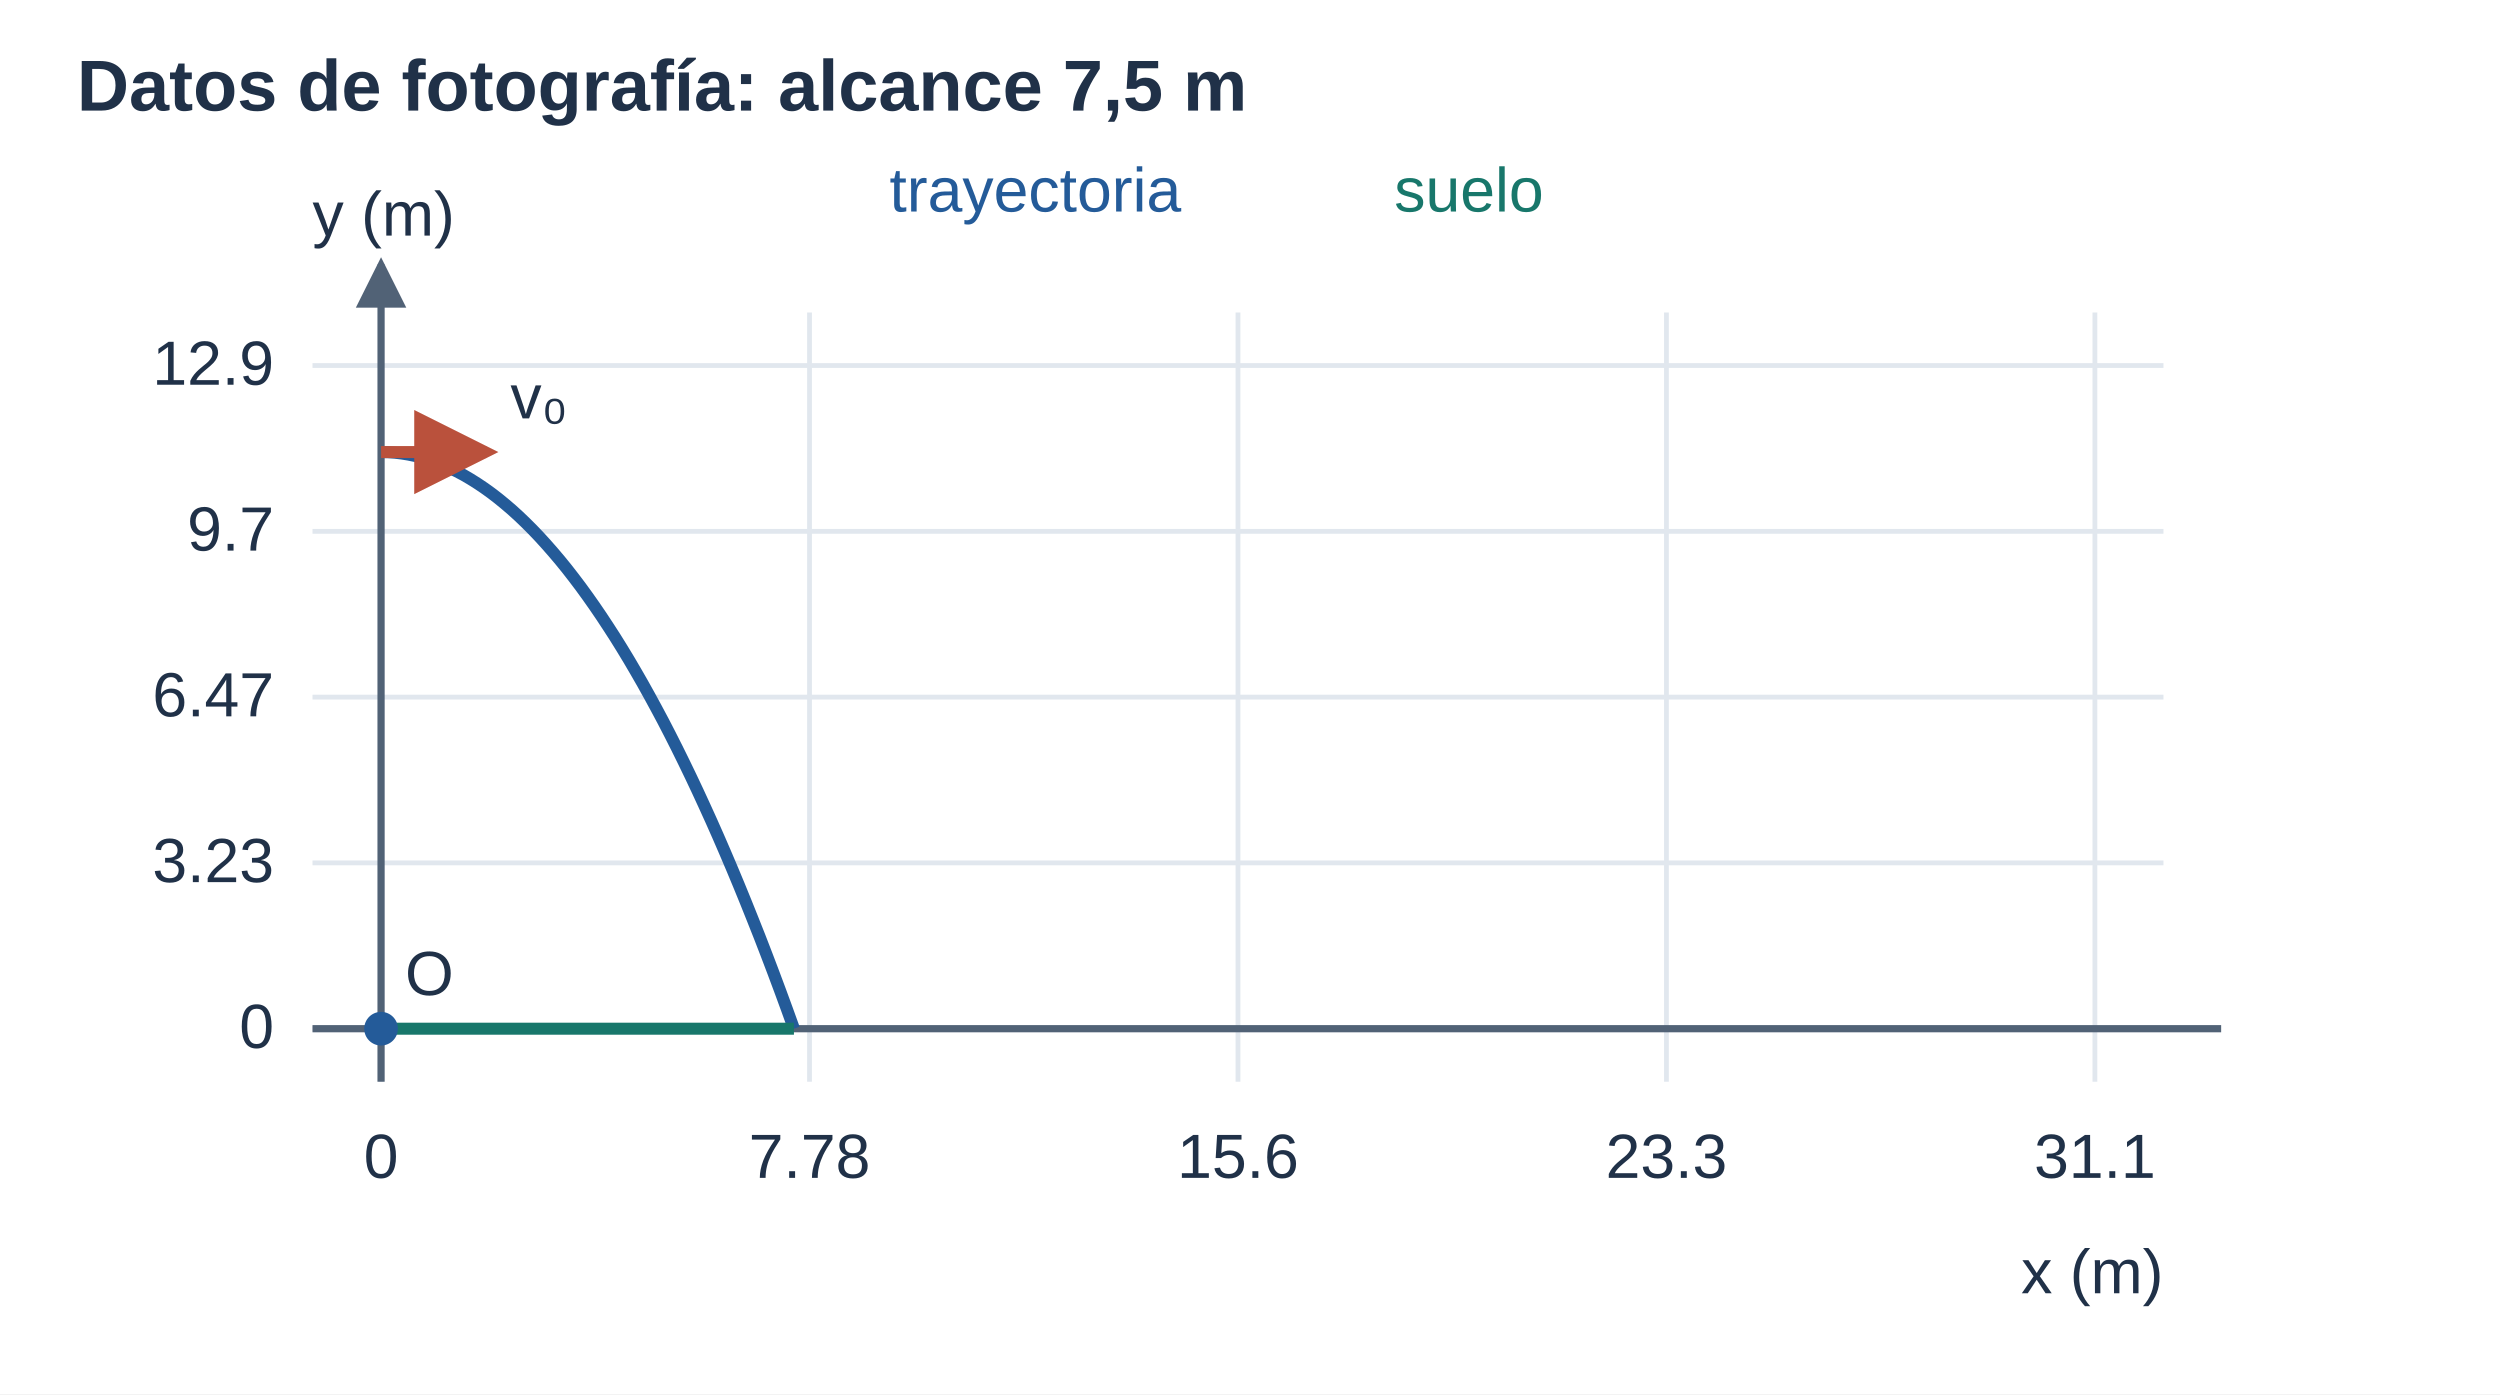
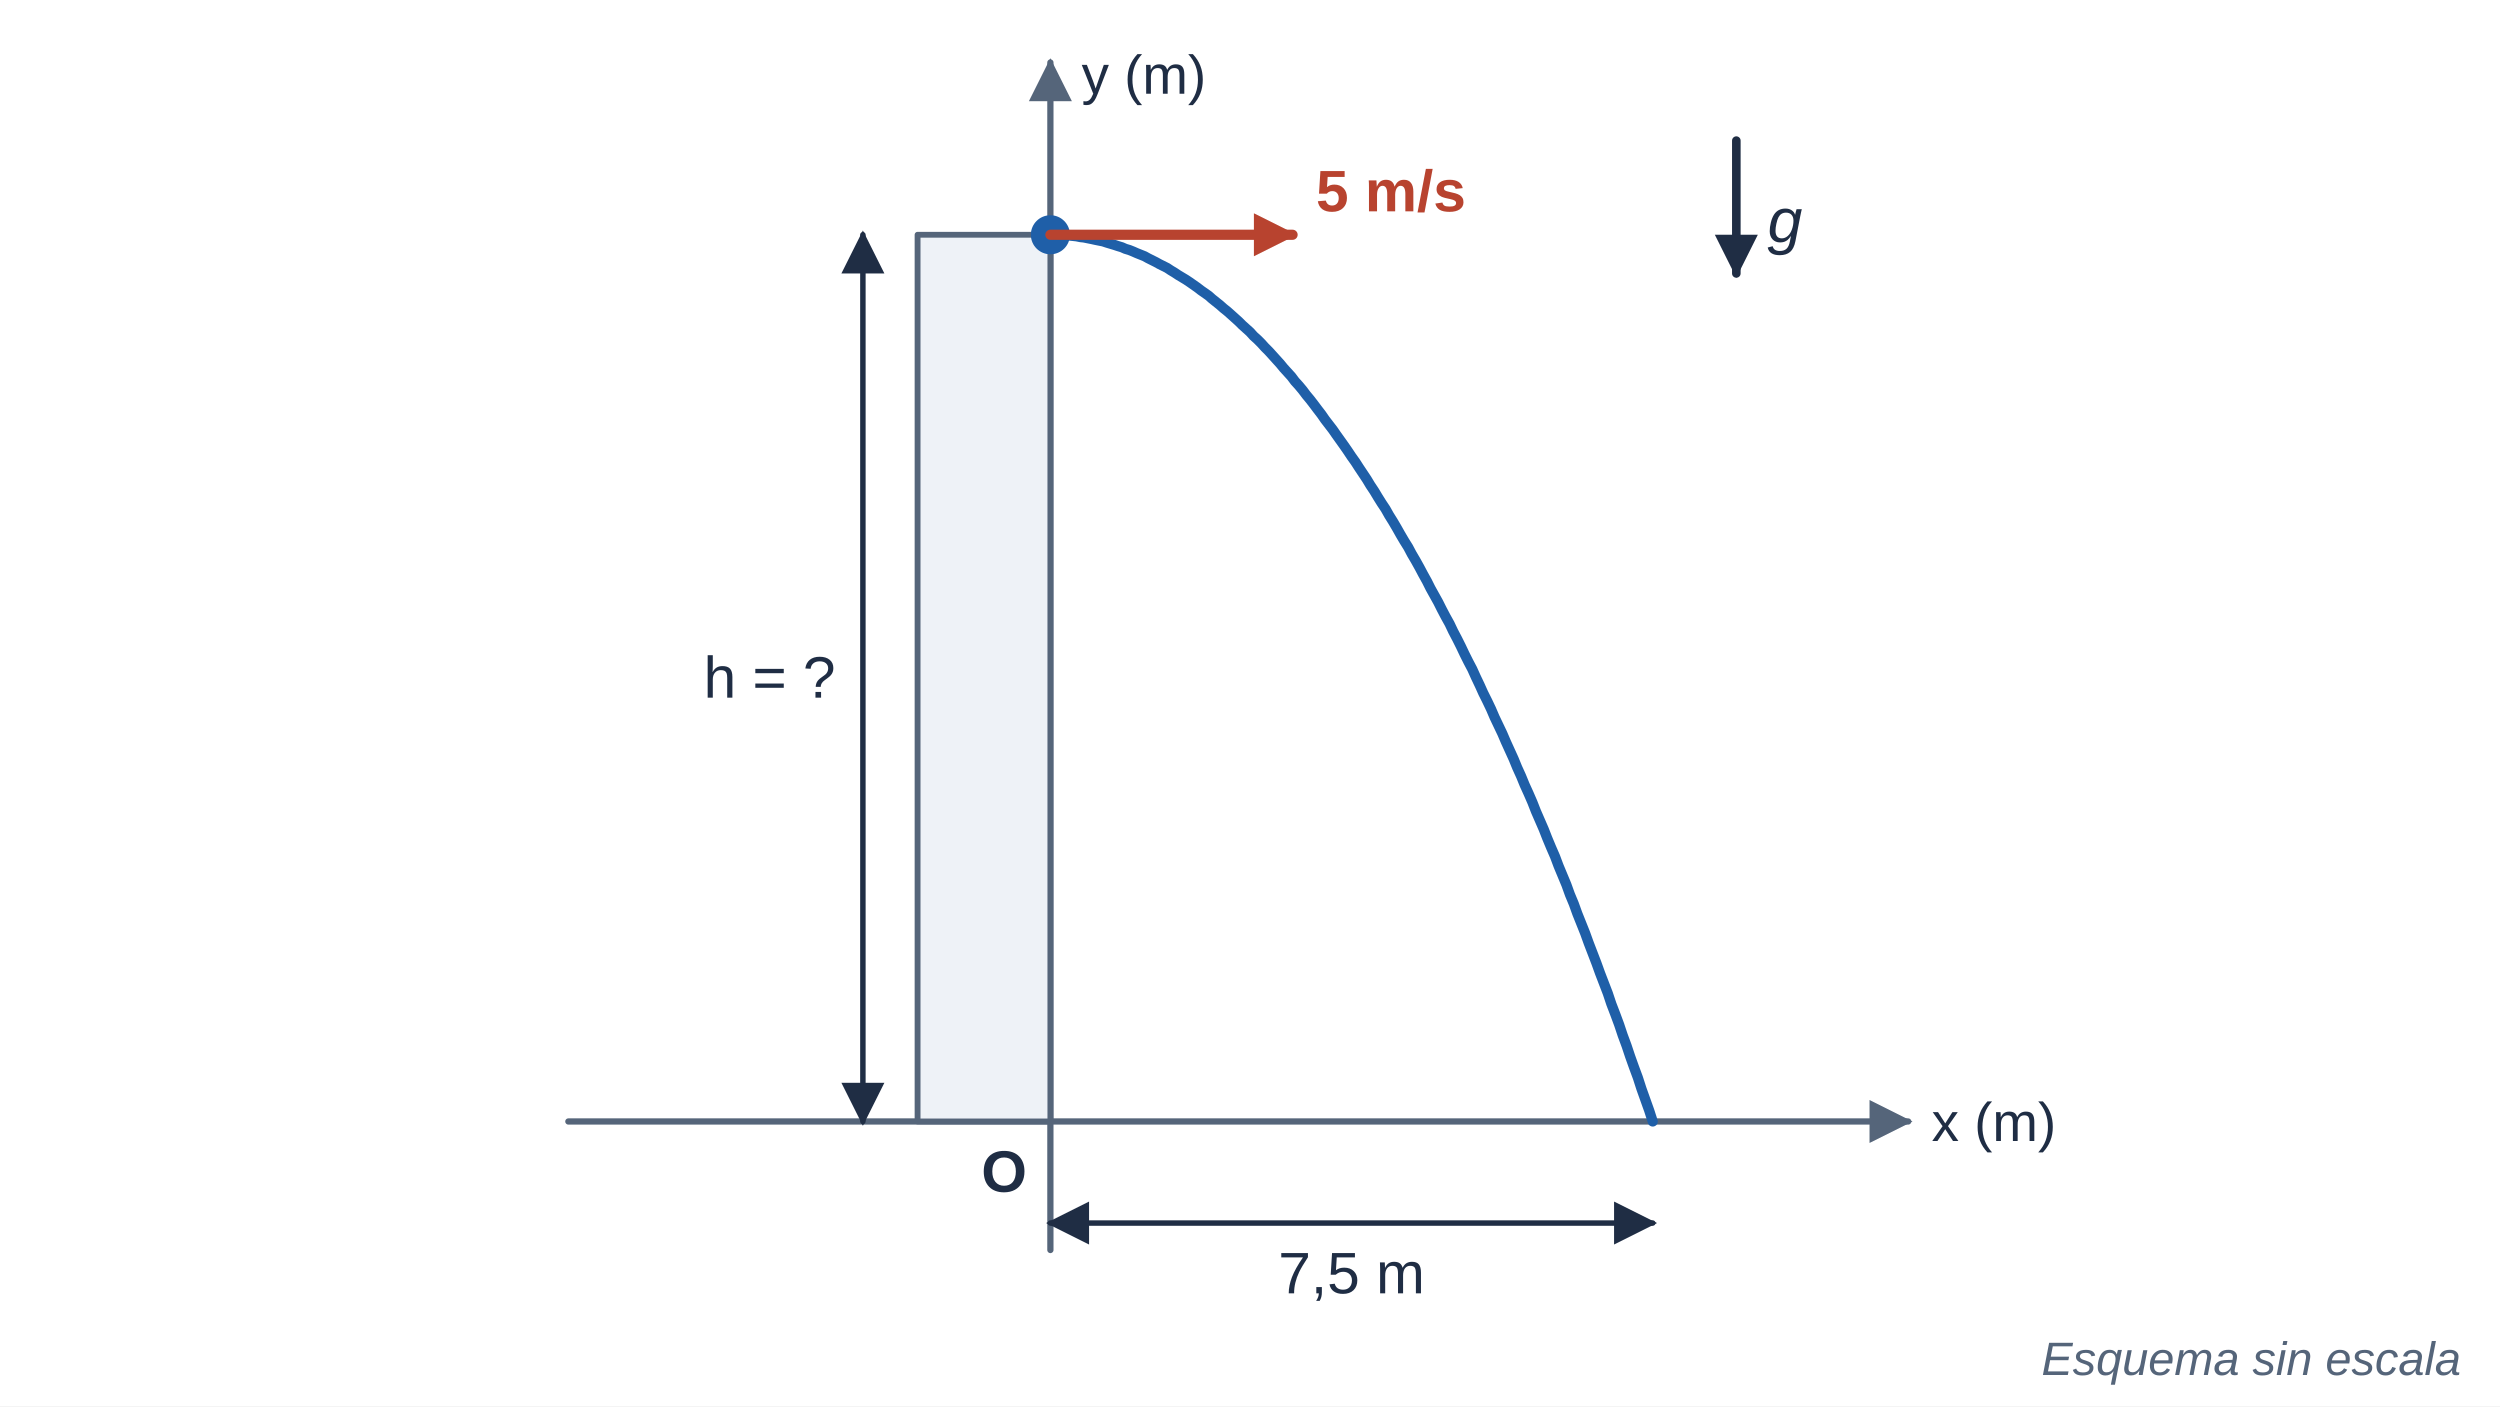
- <svg xmlns="http://www.w3.org/2000/svg" viewBox="0 0 520 290" role="img" aria-labelledby="title desc" style="max-width:100%;height:auto">
+ <svg xmlns="http://www.w3.org/2000/svg" viewBox="0 0 640 360" role="img" aria-labelledby="title desc" style="max-width:100%;height:auto">
  <defs>
-     <marker id="arrow" markerWidth="7" markerHeight="7" refX="6" refY="3.5" orient="auto-start-reverse">
-       <path d="M0 0 L7 3.5 L0 7Z" fill="context-stroke" />
+     <marker id="ah-blue" viewBox="0 0 10 10" refX="9" refY="5" markerWidth="11" markerHeight="11" markerUnits="userSpaceOnUse" orient="auto-start-reverse">
+       <path d="M0 0L10 5L0 10Z" fill="#1f5fa8" />
+     </marker>
+     <marker id="ah-red" viewBox="0 0 10 10" refX="9" refY="5" markerWidth="11" markerHeight="11" markerUnits="userSpaceOnUse" orient="auto-start-reverse">
+       <path d="M0 0L10 5L0 10Z" fill="#b8432f" />
+     </marker>
+     <marker id="ah-green" viewBox="0 0 10 10" refX="9" refY="5" markerWidth="11" markerHeight="11" markerUnits="userSpaceOnUse" orient="auto-start-reverse">
+       <path d="M0 0L10 5L0 10Z" fill="#16756a" />
+     </marker>
+     <marker id="ah-purple" viewBox="0 0 10 10" refX="9" refY="5" markerWidth="11" markerHeight="11" markerUnits="userSpaceOnUse" orient="auto-start-reverse">
+       <path d="M0 0L10 5L0 10Z" fill="#6d4fb0" />
+     </marker>
+     <marker id="ah-muted" viewBox="0 0 10 10" refX="9" refY="5" markerWidth="11" markerHeight="11" markerUnits="userSpaceOnUse" orient="auto-start-reverse">
+       <path d="M0 0L10 5L0 10Z" fill="#55657a" />
+     </marker>
+     <marker id="ah-ink" viewBox="0 0 10 10" refX="9" refY="5" markerWidth="11" markerHeight="11" markerUnits="userSpaceOnUse" orient="auto-start-reverse">
+       <path d="M0 0L10 5L0 10Z" fill="#1f2d44" />
    </marker>
  </defs>
-   <rect width="100%" height="100%" fill="white" />
-   <g font-family="Arial,sans-serif" font-size="13" fill="#203148">
-     <text x="16" y="23" font-size="15" font-weight="bold">Datos de fotografía: alcance 7,5 m</text>
-     <path d="M79.26 65V225 M65 213.97H450" stroke="#e1e7ee" fill="none" />
-     <text x="79.26" y="245" text-anchor="middle">0</text>
-     <text x="57" y="217.97" text-anchor="end">0</text>
-     <path d="M168.38 65V225 M65 179.48H450" stroke="#e1e7ee" fill="none" />
-     <text x="168.38" y="245" text-anchor="middle">7.78</text>
-     <text x="57" y="183.48" text-anchor="end">3.23</text>
-     <path d="M257.50 65V225 M65 145.00H450" stroke="#e1e7ee" fill="none" />
-     <text x="257.50" y="245" text-anchor="middle">15.6</text>
-     <text x="57" y="149.00" text-anchor="end">6.47</text>
-     <path d="M346.62 65V225 M65 110.52H450" stroke="#e1e7ee" fill="none" />
-     <text x="346.62" y="245" text-anchor="middle">23.3</text>
-     <text x="57" y="114.52" text-anchor="end">9.7</text>
-     <path d="M435.74 65V225 M65 76.03H450" stroke="#e1e7ee" fill="none" />
-     <text x="435.74" y="245" text-anchor="middle">31.1</text>
-     <text x="57" y="80.03" text-anchor="end">12.9</text>
-     <path d="M65 213.97H462 M79.26 225V55" stroke="#516276" stroke-width="1.5" fill="none" marker-end="url(#arrow)" />
-     <text x="450" y="269" text-anchor="end">x (m)</text>
-     <text x="65" y="49">y (m)</text>
-     <polyline points="79.26,94.03 80.69,94.06 82.12,94.16 83.55,94.33 84.98,94.56 86.42,94.86 87.85,95.22 89.28,95.66 90.71,96.16 92.14,96.72 93.57,97.36 95.00,98.06 96.44,98.82 97.87,99.66 99.30,100.56 100.73,101.52 102.16,102.55 103.59,103.65 105.02,104.82 106.46,106.05 107.89,107.35 109.32,108.72 110.75,110.15 112.18,111.65 113.61,113.22 115.04,114.85 116.48,116.55 117.91,118.31 119.34,120.15 120.77,122.04 122.20,124.01 123.63,126.04 125.06,128.14 126.49,130.31 127.93,132.54 129.36,134.84 130.79,137.20 132.22,139.64 133.65,142.13 135.08,144.70 136.51,147.33 137.95,150.03 139.38,152.80 140.81,155.63 142.24,158.53 143.67,161.49 145.10,164.52 146.53,167.62 147.97,170.79 149.40,174.02 150.83,177.32 152.26,180.68 153.69,184.11 155.12,187.61 156.55,191.18 157.99,194.81 159.42,198.51 160.85,202.27 162.28,206.10 163.71,210.00 165.14,213.97" fill="none" stroke="#245b99" stroke-width="2.5" />
-     <text x="185" y="44" fill="#245b99">trayectoria</text>
-     <polyline points="79.26,213.97 165.14,213.97" fill="none" stroke="#18776b" stroke-width="2.5" />
-     <text x="290" y="44" fill="#18776b">suelo</text>
-     <path d="M79.26,94.03 L101.16,94.03" stroke="#ba513c" stroke-width="2.5" marker-end="url(#arrow)" />
-     <text x="106.16" y="87.03">v₀</text>
-     <circle cx="79.26" cy="213.97" r="3.5" fill="#245b99" />
-     <text x="84.26" y="206.97">O</text>
+   <rect width="640" height="360" fill="#ffffff" />
+   <g font-family="Arial, Helvetica, sans-serif" font-size="15" fill="#1f2d44" stroke-linecap="round" stroke-linejoin="round">
+     <text x="262.9" y="305.1" text-anchor="end" font-weight="bold">O</text>
+     <path d="M145.5 287.1L488.5 287.1" fill="none" stroke="#55657a" stroke-width="1.6" marker-end="url(#ah-muted)" />
+     <path d="M268.9 320.0L268.9 16.0" fill="none" stroke="#55657a" stroke-width="1.6" marker-end="url(#ah-muted)" />
+     <text x="494.5" y="292.1" font-size="14">x (m)</text>
+     <text x="276.9" y="24.0" font-size="14">y (m)</text>
+     <rect x="234.9" y="60.1" width="34" height="227.0" fill="#eef2f7" stroke="#55657a" stroke-width="1.5" />
+     <path d="M220.9 287.1L220.9 60.1" fill="none" stroke="#1f2d44" stroke-width="1.4" marker-start="url(#ah-ink)" marker-end="url(#ah-ink)" />
+     <text x="213.9" y="178.6" text-anchor="end" stroke="#ffffff" stroke-width="4" paint-order="stroke">h = ?</text>
+     <polyline points="268.9,60.1 269.8,60.1 270.8,60.1 271.8,60.2 272.7,60.2 273.7,60.3 274.7,60.4 275.6,60.5 276.6,60.7 277.5,60.8 278.5,61.0 279.5,61.2 280.4,61.4 281.4,61.6 282.4,61.8 283.3,62.1 284.3,62.4 285.3,62.7 286.2,63.0 287.2,63.3 288.1,63.7 289.1,64.0 290.1,64.4 291.0,64.8 292.0,65.2 293.0,65.6 293.9,66.1 294.9,66.6 295.9,67.1 296.8,67.6 297.8,68.1 298.8,68.6 299.7,69.2 300.7,69.8 301.6,70.4 302.6,71.0 303.6,71.6 304.5,72.2 305.5,72.9 306.5,73.6 307.4,74.3 308.4,75.0 309.4,75.7 310.3,76.5 311.3,77.3 312.3,78.1 313.2,78.9 314.2,79.7 315.1,80.5 316.1,81.4 317.1,82.3 318.0,83.2 319.0,84.1 320.0,85.0 320.9,86.0 321.9,86.9 322.9,87.9 323.8,88.9 324.8,89.9 325.8,91.0 326.7,92.0 327.7,93.1 328.6,94.2 329.6,95.3 330.6,96.4 331.5,97.6 332.5,98.7 333.5,99.9 334.4,101.1 335.4,102.3 336.4,103.6 337.3,104.8 338.3,106.1 339.2,107.4 340.2,108.7 341.2,110.0 342.1,111.3 343.1,112.7 344.1,114.1 345.0,115.4 346.0,116.9 347.0,118.3 347.9,119.7 348.9,121.2 349.9,122.7 350.8,124.2 351.8,125.7 352.7,127.2 353.7,128.8 354.7,130.3 355.6,131.9 356.6,133.5 357.6,135.2 358.5,136.8 359.5,138.5 360.5,140.1 361.4,141.8 362.4,143.5 363.4,145.3 364.3,147.0 365.3,148.8 366.2,150.6 367.2,152.4 368.2,154.2 369.1,156.0 370.1,157.9 371.1,159.7 372.0,161.6 373.0,163.5 374.0,165.5 374.9,167.4 375.9,169.4 376.9,171.3 377.8,173.3 378.8,175.4 379.7,177.4 380.7,179.4 381.7,181.5 382.6,183.6 383.6,185.7 384.6,187.8 385.5,189.9 386.5,192.1 387.5,194.3 388.4,196.5 389.4,198.7 390.3,200.9 391.3,203.1 392.3,205.4 393.2,207.7 394.2,210.0 395.2,212.3 396.1,214.6 397.1,217.0 398.1,219.3 399.0,221.7 400.0,224.1 401.0,226.5 401.9,229.0 402.9,231.4 403.8,233.9 404.8,236.4 405.8,238.9 406.7,241.4 407.7,244.0 408.7,246.6 409.6,249.1 410.6,251.7 411.6,254.3 412.5,257.0 413.5,259.6 414.5,262.3 415.4,265.0 416.4,267.7 417.3,270.4 418.3,273.2 419.3,275.9 420.2,278.7 421.2,281.5 422.2,284.3 423.1,287.1" fill="none" stroke="#1f5fa8" stroke-width="2.6" />
+     <circle cx="268.9" cy="60.1" r="5" fill="#1f5fa8" />
+     <path d="M268.9 60.1L330.9 60.1" fill="none" stroke="#b8432f" stroke-width="2.6" marker-end="url(#ah-red)" />
+     <text x="336.9" y="54.1" fill="#b8432f" font-weight="bold" stroke="#ffffff" stroke-width="4" paint-order="stroke">5 m/s</text>
+     <path d="M444.5 36.0L444.5 70.0" fill="none" stroke="#1f2d44" stroke-width="2.2" marker-end="url(#ah-ink)" />
+     <text x="452.5" y="62.0" font-size="16" font-style="italic">g</text>
+     <path d="M268.9 313.1L423.1 313.1" fill="none" stroke="#1f2d44" stroke-width="1.4" marker-start="url(#ah-ink)" marker-end="url(#ah-ink)" />
+     <text x="346.0" y="331.1" text-anchor="middle" stroke="#ffffff" stroke-width="4" paint-order="stroke">7,5 m</text>
+     <text x="630.0" y="352.0" text-anchor="end" fill="#55657a" font-size="12" font-style="italic">Esquema sin escala</text>
  </g>
</svg>
